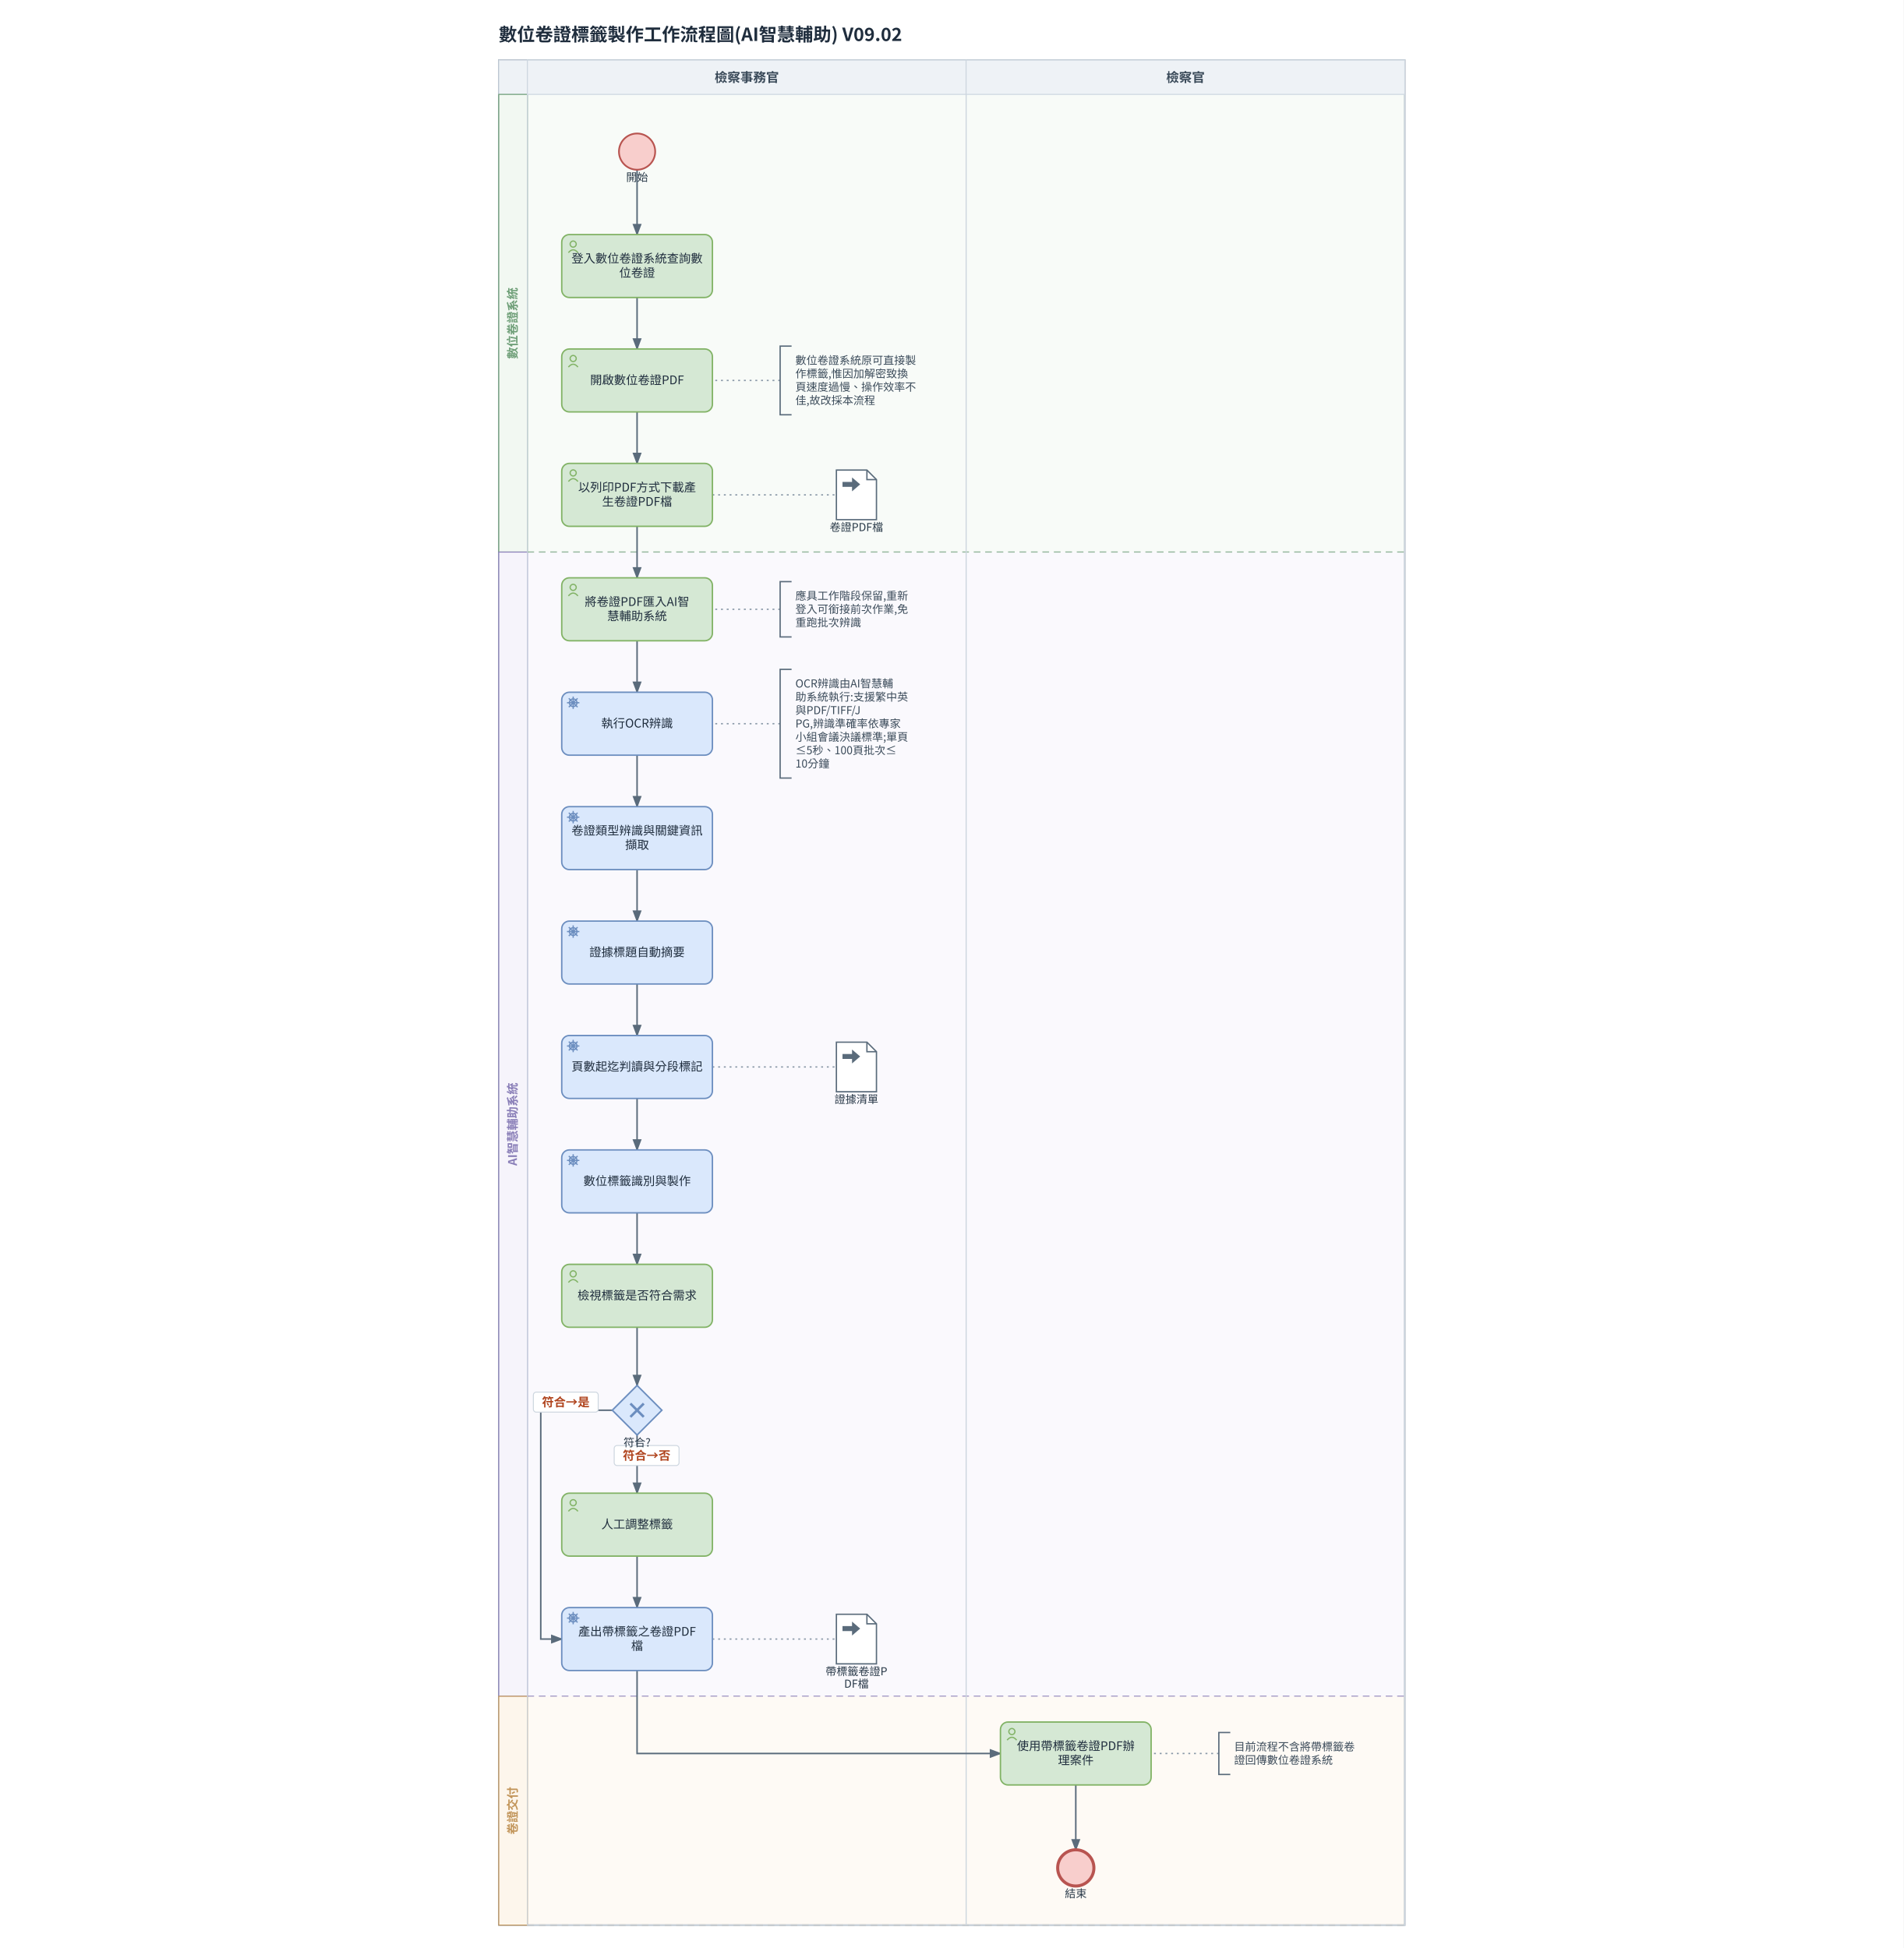
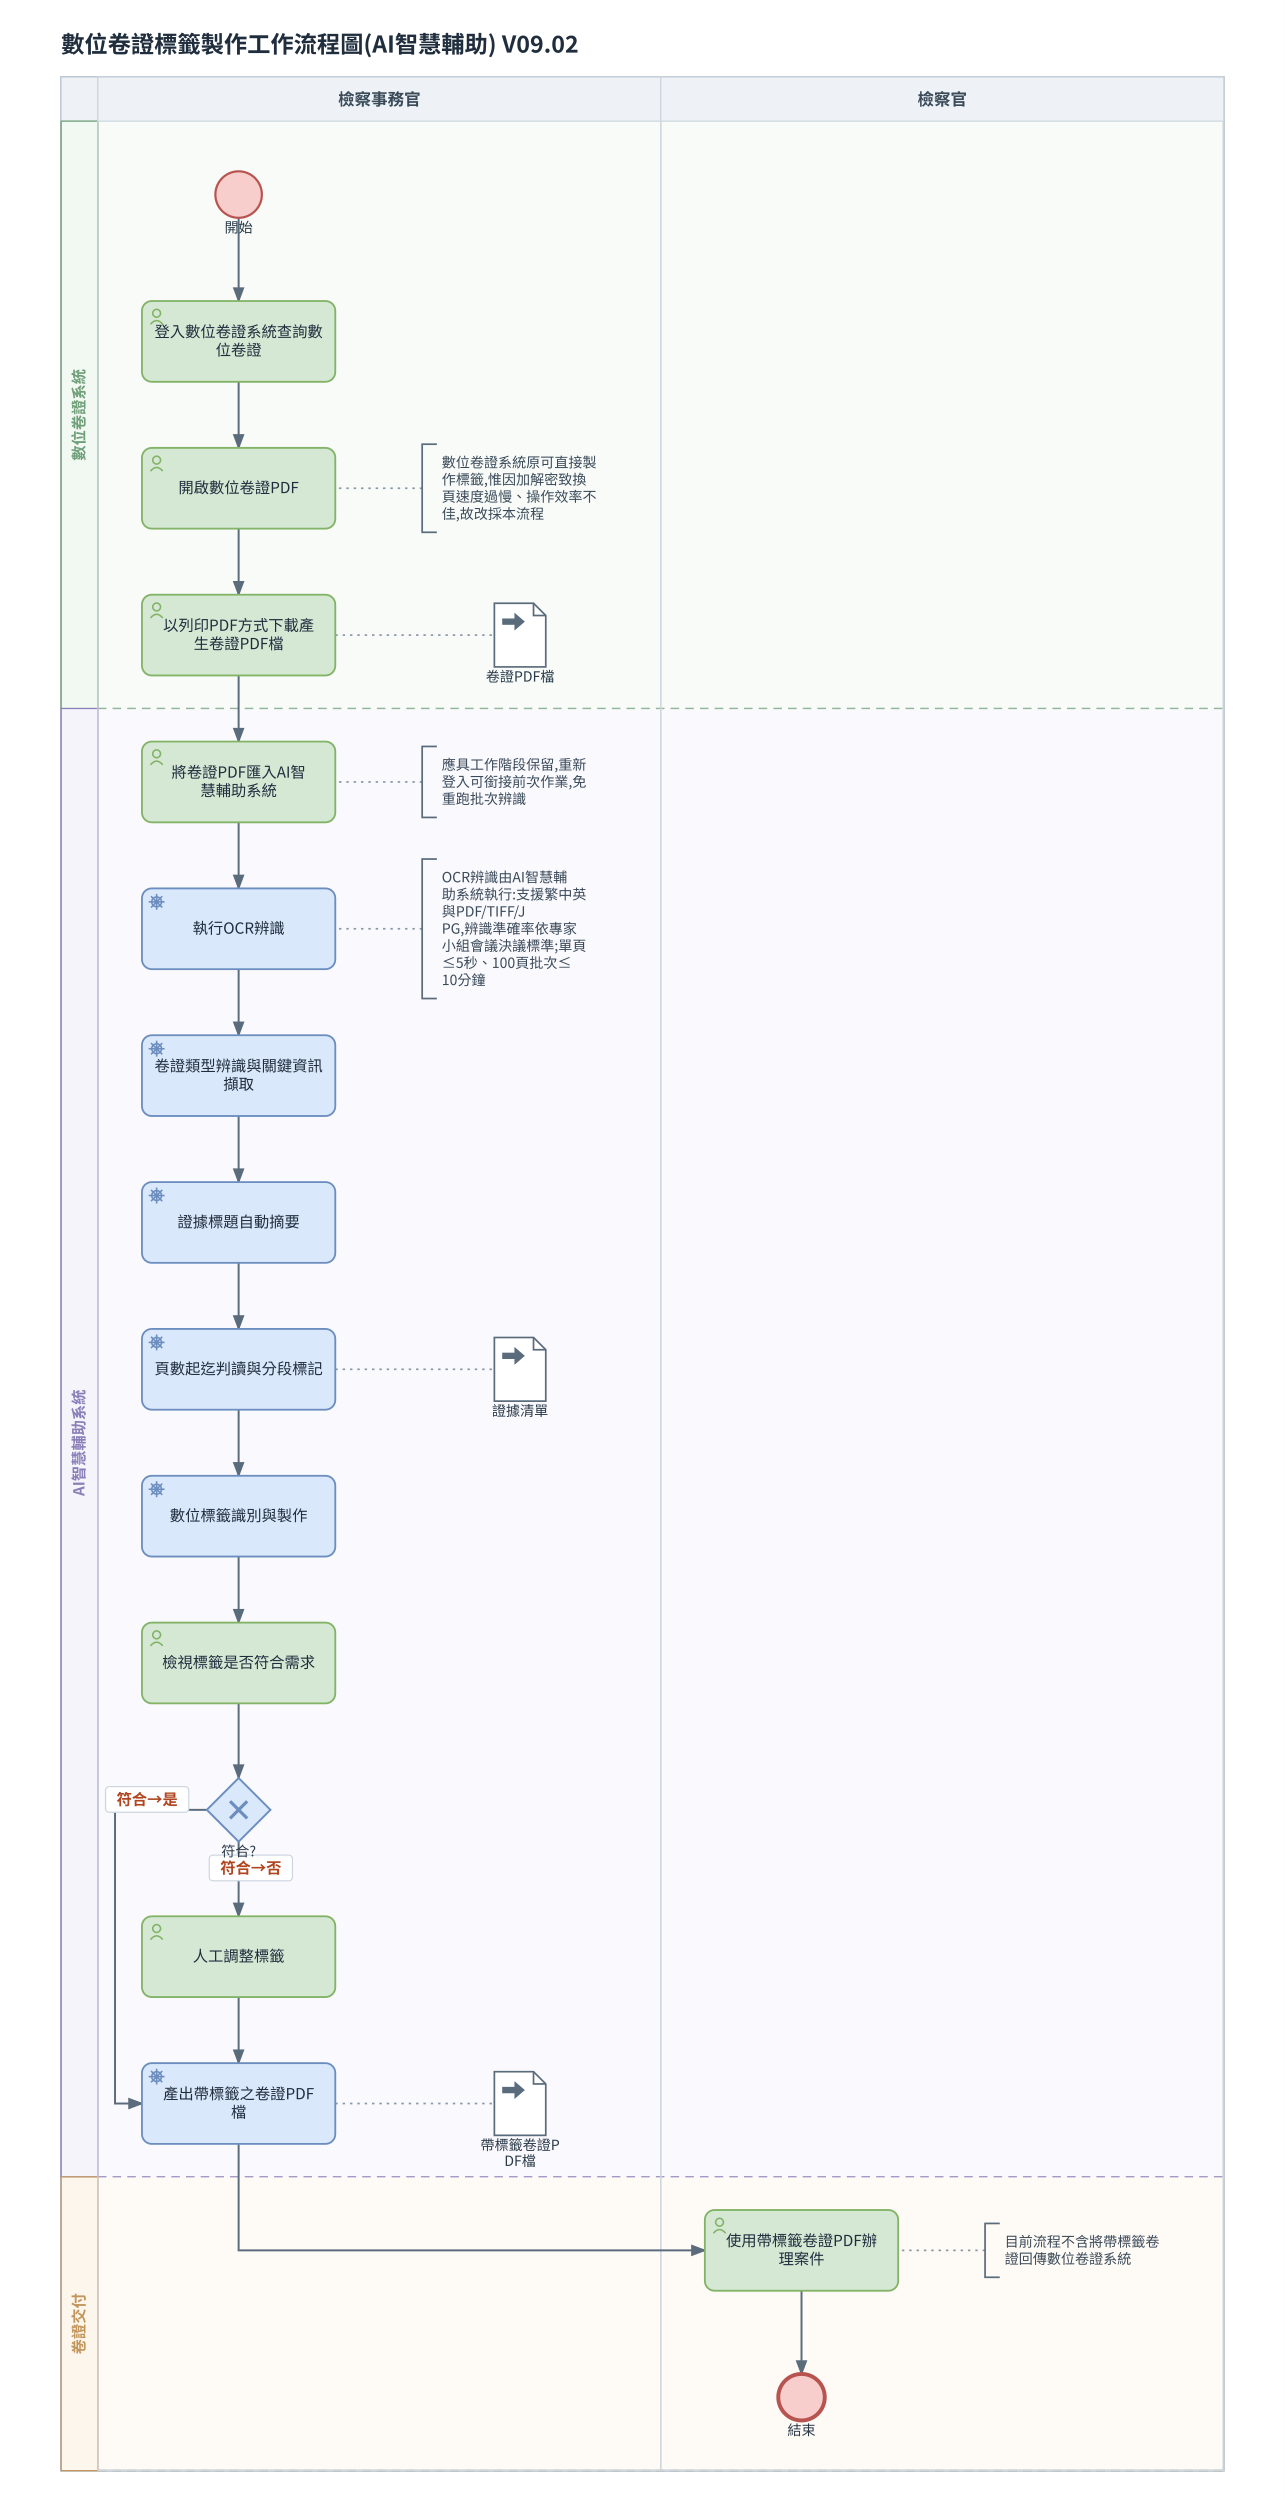
- <svg xmlns="http://www.w3.org/2000/svg" role="img" aria-label="數位卷證標籤製作工作流程圖(AI智慧輔助) V09.02" viewBox="-383 7 1996 2043" data-pad="capped" font-family="Microsoft JhengHei, PingFang TC, Noto Sans CJK TC, sans-serif">
-   <rect x="-383" y="7" width="1996" height="2043" fill="#ffffff" />
+ <svg xmlns="http://www.w3.org/2000/svg" role="img" aria-label="數位卷證標籤製作工作流程圖(AI智慧輔助) V09.02" viewBox="90 7 1050 2043" width="1050" height="2043" data-pad="capped" font-family="Microsoft JhengHei, PingFang TC, Noto Sans CJK TC, sans-serif">
+   <rect x="90" y="7" width="1050" height="2043" fill="#ffffff" />
  <text x="140" y="50" font-size="19" font-weight="bold" fill="#1f2d3d">數位卷證標籤製作工作流程圖(AI智慧輔助) V09.02</text>
  <defs>
    <marker id="arr" markerWidth="9" markerHeight="9" refX="7" refY="3" orient="auto" markerUnits="strokeWidth">
      <path d="M0,0 L8,3 L0,6 Z" fill="#5a6b7b" />
    </marker>
    <marker id="mfarr" markerWidth="11" markerHeight="11" refX="8" refY="4" orient="auto" markerUnits="strokeWidth">
      <path d="M0,0 L8,4 L0,8" fill="none" stroke="#6b7b8b" stroke-width="1.3" />
    </marker>
    <marker id="mfdot" markerWidth="10" markerHeight="10" refX="5" refY="5" orient="auto" markerUnits="strokeWidth">
      <circle cx="5" cy="5" r="3.2" fill="#fff" stroke="#6b7b8b" stroke-width="1.3" />
    </marker>
  </defs>
  <rect x="170" y="106" width="920" height="480" fill="#f2f8f2" fill-opacity="0.55" stroke="none" />
  <line x1="170" y1="586" x2="1090" y2="586" stroke="#6f9f78" stroke-width="1.2" stroke-dasharray="7 5" />
  <rect x="170" y="586" width="920" height="1200" fill="#f6f4fb" fill-opacity="0.55" stroke="none" />
  <line x1="170" y1="1786" x2="1090" y2="1786" stroke="#8a7fb8" stroke-width="1.2" stroke-dasharray="7 5" />
  <rect x="170" y="1786" width="920" height="240" fill="#fdf6ec" fill-opacity="0.55" stroke="none" />
  <line x1="170" y1="2026" x2="1090" y2="2026" stroke="#c2955a" stroke-width="1.2" stroke-dasharray="7 5" />
  <rect x="140" y="70" width="950" height="1956" fill="none" stroke="#9aa7b4" stroke-width="1.5" />
  <rect x="140" y="70" width="30" height="36" fill="#eef2f6" stroke="#cdd6df" />
  <rect x="140" y="106" width="30" height="480" fill="#f2f8f2" stroke="#6f9f78" stroke-width="1" />
  <text x="159.0" y="346.0" font-size="12.5" font-weight="bold" fill="#6f9f78" text-anchor="middle" transform="rotate(-90 159.0 346.0)">數位卷證系統</text>
  <rect x="140" y="586" width="30" height="1200" fill="#f6f4fb" stroke="#8a7fb8" stroke-width="1" />
  <text x="159.0" y="1186.0" font-size="12.5" font-weight="bold" fill="#8a7fb8" text-anchor="middle" transform="rotate(-90 159.0 1186.0)">AI智慧輔助系統</text>
  <rect x="140" y="1786" width="30" height="240" fill="#fdf6ec" stroke="#c2955a" stroke-width="1" />
  <text x="159.0" y="1906.0" font-size="12.5" font-weight="bold" fill="#c2955a" text-anchor="middle" transform="rotate(-90 159.0 1906.0)">卷證交付</text>
  <rect x="170" y="70" width="460" height="1956" fill="none" stroke="#cdd6df" />
  <rect x="170" y="70" width="460" height="36" fill="#eef2f6" stroke="#cdd6df" />
  <text x="400.0" y="93" font-size="13.5" font-weight="bold" fill="#3a4a59" text-anchor="middle">檢察事務官</text>
  <rect x="630" y="70" width="460" height="1956" fill="none" stroke="#cdd6df" />
  <rect x="630" y="70" width="460" height="36" fill="#eef2f6" stroke="#cdd6df" />
  <text x="860.0" y="93" font-size="13.5" font-weight="bold" fill="#3a4a59" text-anchor="middle">檢察官</text>
  <path d="M285,185 L285,253" fill="none" stroke="#5a6b7b" stroke-width="1.6" marker-end="url(#arr)" />
  <path d="M285,319 L285,373" fill="none" stroke="#5a6b7b" stroke-width="1.6" marker-end="url(#arr)" />
  <path d="M285,439 L285,493" fill="none" stroke="#5a6b7b" stroke-width="1.6" marker-end="url(#arr)" />
  <path d="M285,559 L285,613" fill="none" stroke="#5a6b7b" stroke-width="1.6" marker-end="url(#arr)" />
  <path d="M285,679 L285,733" fill="none" stroke="#5a6b7b" stroke-width="1.6" marker-end="url(#arr)" />
  <path d="M285,799 L285,853" fill="none" stroke="#5a6b7b" stroke-width="1.6" marker-end="url(#arr)" />
  <path d="M285,919 L285,973" fill="none" stroke="#5a6b7b" stroke-width="1.6" marker-end="url(#arr)" />
  <path d="M285,1039 L285,1093" fill="none" stroke="#5a6b7b" stroke-width="1.6" marker-end="url(#arr)" />
  <path d="M285,1159 L285,1213" fill="none" stroke="#5a6b7b" stroke-width="1.6" marker-end="url(#arr)" />
  <path d="M285,1279 L285,1333" fill="none" stroke="#5a6b7b" stroke-width="1.6" marker-end="url(#arr)" />
  <path d="M285,1399 L285,1460" fill="none" stroke="#5a6b7b" stroke-width="1.6" marker-end="url(#arr)" />
  <path d="M259,1486 L184,1486 L184,1726 L206,1726" fill="none" stroke="#5a6b7b" stroke-width="1.6" marker-end="url(#arr)" />
  <rect x="176.25" y="1467.0" width="68" height="21" fill="#fff" stroke="#cdd6df" rx="3" />
  <text x="210.25" y="1482.0" font-size="12.5" fill="#b0451f" text-anchor="middle" font-weight="bold">符合→是</text>
  <path d="M285,1512 L285,1573" fill="none" stroke="#5a6b7b" stroke-width="1.6" marker-end="url(#arr)" />
  <rect x="261.0" y="1523" width="68" height="21" fill="#fff" stroke="#cdd6df" rx="3" />
  <text x="295.0" y="1538" font-size="12.5" fill="#b0451f" text-anchor="middle" font-weight="bold">符合→否</text>
  <path d="M285,1639 L285,1693" fill="none" stroke="#5a6b7b" stroke-width="1.6" marker-end="url(#arr)" />
  <path d="M285,1759 L285,1846 L666,1846" fill="none" stroke="#5a6b7b" stroke-width="1.6" marker-end="url(#arr)" />
  <path d="M745,1879 L745,1947" fill="none" stroke="#5a6b7b" stroke-width="1.6" marker-end="url(#arr)" />
  <path d="M364,526 L494,526" fill="none" stroke="#8a99a8" stroke-width="1.4" stroke-dasharray="2,4" />
  <path d="M364,1726 L494,1726" fill="none" stroke="#8a99a8" stroke-width="1.4" stroke-dasharray="2,4" />
  <path d="M364,1126 L494,1126" fill="none" stroke="#8a99a8" stroke-width="1.4" stroke-dasharray="2,4" />
  <path d="M435,406 L364,406" fill="none" stroke="#8a99a8" stroke-width="1.4" stroke-dasharray="2,4" />
  <path d="M895,1846 L824,1846" fill="none" stroke="#8a99a8" stroke-width="1.4" stroke-dasharray="2,4" />
  <path d="M435,766 L364,766" fill="none" stroke="#8a99a8" stroke-width="1.4" stroke-dasharray="2,4" />
  <path d="M435,646 L364,646" fill="none" stroke="#8a99a8" stroke-width="1.4" stroke-dasharray="2,4" />
  <circle cx="285.0" cy="166.0" r="19.0" fill="#f8cecc" stroke="#b85450" stroke-width="1.8" />
  <text x="285.0" y="197" font-size="11.5" fill="#2a3a49" text-anchor="middle">開始</text>
  <rect x="206" y="253" width="158" height="66" rx="8" fill="#d5e8d4" stroke="#82b366" stroke-width="1.5" />
  <circle cx="218" cy="263" r="3.2" fill="none" stroke="#82b366" stroke-width="1.3" />
  <path d="M213,272 Q218,266 223,272" fill="none" stroke="#82b366" stroke-width="1.3" />
  <text x="285.0" y="282.5" font-size="12.5" fill="#1f2d3d" text-anchor="middle">登入數位卷證系統查詢數</text>
  <text x="285.0" y="297.5" font-size="12.5" fill="#1f2d3d" text-anchor="middle">位卷證</text>
  <rect x="206" y="373" width="158" height="66" rx="8" fill="#d5e8d4" stroke="#82b366" stroke-width="1.5" />
  <circle cx="218" cy="383" r="3.2" fill="none" stroke="#82b366" stroke-width="1.3" />
  <path d="M213,392 Q218,386 223,392" fill="none" stroke="#82b366" stroke-width="1.3" />
  <text x="285.0" y="410.0" font-size="12.5" fill="#1f2d3d" text-anchor="middle">開啟數位卷證PDF</text>
  <rect x="206" y="493" width="158" height="66" rx="8" fill="#d5e8d4" stroke="#82b366" stroke-width="1.5" />
  <circle cx="218" cy="503" r="3.2" fill="none" stroke="#82b366" stroke-width="1.3" />
  <path d="M213,512 Q218,506 223,512" fill="none" stroke="#82b366" stroke-width="1.3" />
  <text x="285.0" y="522.5" font-size="12.5" fill="#1f2d3d" text-anchor="middle">以列印PDF方式下載產</text>
  <text x="285.0" y="537.5" font-size="12.5" fill="#1f2d3d" text-anchor="middle">生卷證PDF檔</text>
  <rect x="206" y="613" width="158" height="66" rx="8" fill="#d5e8d4" stroke="#82b366" stroke-width="1.5" />
  <circle cx="218" cy="623" r="3.2" fill="none" stroke="#82b366" stroke-width="1.3" />
  <path d="M213,632 Q218,626 223,632" fill="none" stroke="#82b366" stroke-width="1.3" />
  <text x="285.0" y="642.5" font-size="12.5" fill="#1f2d3d" text-anchor="middle">將卷證PDF匯入AI智</text>
  <text x="285.0" y="657.5" font-size="12.5" fill="#1f2d3d" text-anchor="middle">慧輔助系統</text>
  <rect x="206" y="733" width="158" height="66" rx="8" fill="#dae8fc" stroke="#6c8ebf" stroke-width="1.5" />
  <circle cx="218" cy="744" r="4" fill="none" stroke="#6c8ebf" stroke-width="1.3" />
  <path d="M218,744 l6.5,0.0 M218,744 l-6.5,0.0 M218,744 l0.0,6.5 M218,744 l0.0,-6.5 M218,744 l4.595,4.595 M218,744 l-4.595,4.595 M218,744 l4.595,-4.595 M218,744 l-4.595,-4.595 " stroke="#6c8ebf" stroke-width="1.3" fill="none" />
  <text x="285.0" y="770.0" font-size="12.5" fill="#1f2d3d" text-anchor="middle">執行OCR辨識</text>
  <rect x="206" y="853" width="158" height="66" rx="8" fill="#dae8fc" stroke="#6c8ebf" stroke-width="1.5" />
  <circle cx="218" cy="864" r="4" fill="none" stroke="#6c8ebf" stroke-width="1.3" />
  <path d="M218,864 l6.5,0.0 M218,864 l-6.5,0.0 M218,864 l0.0,6.5 M218,864 l0.0,-6.5 M218,864 l4.595,4.595 M218,864 l-4.595,4.595 M218,864 l4.595,-4.595 M218,864 l-4.595,-4.595 " stroke="#6c8ebf" stroke-width="1.3" fill="none" />
  <text x="285.0" y="882.5" font-size="12.5" fill="#1f2d3d" text-anchor="middle">卷證類型辨識與關鍵資訊</text>
  <text x="285.0" y="897.5" font-size="12.5" fill="#1f2d3d" text-anchor="middle">擷取</text>
  <rect x="206" y="973" width="158" height="66" rx="8" fill="#dae8fc" stroke="#6c8ebf" stroke-width="1.5" />
  <circle cx="218" cy="984" r="4" fill="none" stroke="#6c8ebf" stroke-width="1.3" />
  <path d="M218,984 l6.5,0.0 M218,984 l-6.5,0.0 M218,984 l0.0,6.5 M218,984 l0.0,-6.5 M218,984 l4.595,4.595 M218,984 l-4.595,4.595 M218,984 l4.595,-4.595 M218,984 l-4.595,-4.595 " stroke="#6c8ebf" stroke-width="1.3" fill="none" />
  <text x="285.0" y="1010.0" font-size="12.5" fill="#1f2d3d" text-anchor="middle">證據標題自動摘要</text>
  <rect x="206" y="1093" width="158" height="66" rx="8" fill="#dae8fc" stroke="#6c8ebf" stroke-width="1.5" />
  <circle cx="218" cy="1104" r="4" fill="none" stroke="#6c8ebf" stroke-width="1.3" />
  <path d="M218,1104 l6.5,0.0 M218,1104 l-6.5,0.0 M218,1104 l0.0,6.5 M218,1104 l0.0,-6.5 M218,1104 l4.595,4.595 M218,1104 l-4.595,4.595 M218,1104 l4.595,-4.595 M218,1104 l-4.595,-4.595 " stroke="#6c8ebf" stroke-width="1.3" fill="none" />
  <text x="285.0" y="1130.0" font-size="12.5" fill="#1f2d3d" text-anchor="middle">頁數起迄判讀與分段標記</text>
  <rect x="206" y="1213" width="158" height="66" rx="8" fill="#dae8fc" stroke="#6c8ebf" stroke-width="1.5" />
  <circle cx="218" cy="1224" r="4" fill="none" stroke="#6c8ebf" stroke-width="1.3" />
  <path d="M218,1224 l6.5,0.0 M218,1224 l-6.5,0.0 M218,1224 l0.0,6.5 M218,1224 l0.0,-6.5 M218,1224 l4.595,4.595 M218,1224 l-4.595,4.595 M218,1224 l4.595,-4.595 M218,1224 l-4.595,-4.595 " stroke="#6c8ebf" stroke-width="1.3" fill="none" />
  <text x="285.0" y="1250.0" font-size="12.5" fill="#1f2d3d" text-anchor="middle">數位標籤識別與製作</text>
  <rect x="206" y="1333" width="158" height="66" rx="8" fill="#d5e8d4" stroke="#82b366" stroke-width="1.5" />
  <circle cx="218" cy="1343" r="3.2" fill="none" stroke="#82b366" stroke-width="1.3" />
  <path d="M213,1352 Q218,1346 223,1352" fill="none" stroke="#82b366" stroke-width="1.3" />
  <text x="285.0" y="1370.0" font-size="12.5" fill="#1f2d3d" text-anchor="middle">檢視標籤是否符合需求</text>
  <polygon points="285.0,1460 311,1486.0 285.0,1512 259,1486.0" fill="#dae8fc" stroke="#6c8ebf" stroke-width="1.6" />
  <path d="M278.0,1479.0 L292.0,1493.0 M278.0,1493.0 L292.0,1479.0" stroke="#6c8ebf" stroke-width="2.6" fill="none" />
  <text x="285.0" y="1524" font-size="11.5" fill="#2a3a49" text-anchor="middle">符合?</text>
  <rect x="206" y="1573" width="158" height="66" rx="8" fill="#d5e8d4" stroke="#82b366" stroke-width="1.5" />
  <circle cx="218" cy="1583" r="3.2" fill="none" stroke="#82b366" stroke-width="1.3" />
  <path d="M213,1592 Q218,1586 223,1592" fill="none" stroke="#82b366" stroke-width="1.3" />
  <text x="285.0" y="1610.0" font-size="12.5" fill="#1f2d3d" text-anchor="middle">人工調整標籤</text>
  <rect x="206" y="1693" width="158" height="66" rx="8" fill="#dae8fc" stroke="#6c8ebf" stroke-width="1.5" />
  <circle cx="218" cy="1704" r="4" fill="none" stroke="#6c8ebf" stroke-width="1.3" />
  <path d="M218,1704 l6.5,0.0 M218,1704 l-6.5,0.0 M218,1704 l0.0,6.5 M218,1704 l0.0,-6.5 M218,1704 l4.595,4.595 M218,1704 l-4.595,4.595 M218,1704 l4.595,-4.595 M218,1704 l-4.595,-4.595 " stroke="#6c8ebf" stroke-width="1.3" fill="none" />
  <text x="285.0" y="1722.5" font-size="12.5" fill="#1f2d3d" text-anchor="middle">產出帶標籤之卷證PDF</text>
  <text x="285.0" y="1737.5" font-size="12.5" fill="#1f2d3d" text-anchor="middle">檔</text>
  <rect x="666" y="1813" width="158" height="66" rx="8" fill="#d5e8d4" stroke="#82b366" stroke-width="1.5" />
  <circle cx="678" cy="1823" r="3.2" fill="none" stroke="#82b366" stroke-width="1.3" />
  <path d="M673,1832 Q678,1826 683,1832" fill="none" stroke="#82b366" stroke-width="1.3" />
  <text x="745.0" y="1842.5" font-size="12.5" fill="#1f2d3d" text-anchor="middle">使用帶標籤卷證PDF辦</text>
  <text x="745.0" y="1857.5" font-size="12.5" fill="#1f2d3d" text-anchor="middle">理案件</text>
  <circle cx="745.0" cy="1966.0" r="19.0" fill="#f8cecc" stroke="#b85450" stroke-width="3.2" />
  <text x="745.0" y="1997" font-size="11.5" fill="#2a3a49" text-anchor="middle">結束</text>
  <path d="M494,500 L526,500 L536,510 L536,552 L494,552 Z" fill="#ffffff" stroke="#5a6b7b" stroke-width="1.4" />
  <path d="M526,500 L526,510 L536,510" fill="none" stroke="#5a6b7b" stroke-width="1.4" />
  <path d="M501,513 L511,513 L511,509 L518,515 L511,521 L511,517 L501,517 Z" fill="#5a6b7b" stroke="#5a6b7b" stroke-width="1.2" />
  <text x="515.0" y="564" font-size="11.5" fill="#2a3a49" text-anchor="middle">卷證PDF檔</text>
  <path d="M494,1700 L526,1700 L536,1710 L536,1752 L494,1752 Z" fill="#ffffff" stroke="#5a6b7b" stroke-width="1.4" />
  <path d="M526,1700 L526,1710 L536,1710" fill="none" stroke="#5a6b7b" stroke-width="1.4" />
  <path d="M501,1713 L511,1713 L511,1709 L518,1715 L511,1721 L511,1717 L501,1717 Z" fill="#5a6b7b" stroke="#5a6b7b" stroke-width="1.2" />
  <text x="515.0" y="1764" font-size="11.5" fill="#2a3a49" text-anchor="middle">帶標籤卷證P</text>
  <text x="515.0" y="1777" font-size="11.5" fill="#2a3a49" text-anchor="middle">DF檔</text>
  <path d="M494,1100 L526,1100 L536,1110 L536,1152 L494,1152 Z" fill="#ffffff" stroke="#5a6b7b" stroke-width="1.4" />
  <path d="M526,1100 L526,1110 L536,1110" fill="none" stroke="#5a6b7b" stroke-width="1.4" />
  <path d="M501,1113 L511,1113 L511,1109 L518,1115 L511,1121 L511,1117 L501,1117 Z" fill="#5a6b7b" stroke="#5a6b7b" stroke-width="1.2" />
  <text x="515.0" y="1164" font-size="11.5" fill="#2a3a49" text-anchor="middle">證據清單</text>
  <path d="M447,370 L435,370 L435,442 L447,442" fill="none" stroke="#5a6b7b" stroke-width="1.4" />
  <text x="451" y="389.0" font-size="11.5" fill="#3a4a59">數位卷證系統原可直接製</text>
  <text x="451" y="403.0" font-size="11.5" fill="#3a4a59">作標籤,惟因加解密致換</text>
  <text x="451" y="417.0" font-size="11.5" fill="#3a4a59">頁速度過慢、操作效率不</text>
  <text x="451" y="431.0" font-size="11.5" fill="#3a4a59">佳,故改採本流程</text>
  <path d="M907,1824 L895,1824 L895,1868 L907,1868" fill="none" stroke="#5a6b7b" stroke-width="1.4" />
  <text x="911" y="1843.0" font-size="11.5" fill="#3a4a59">目前流程不含將帶標籤卷</text>
  <text x="911" y="1857.0" font-size="11.5" fill="#3a4a59">證回傳數位卷證系統</text>
  <path d="M447,709 L435,709 L435,823 L447,823" fill="none" stroke="#5a6b7b" stroke-width="1.4" />
  <text x="451" y="728.0" font-size="11.5" fill="#3a4a59">OCR辨識由AI智慧輔</text>
  <text x="451" y="742.0" font-size="11.5" fill="#3a4a59">助系統執行:支援繁中英</text>
  <text x="451" y="756.0" font-size="11.5" fill="#3a4a59">與PDF/TIFF/J</text>
  <text x="451" y="770.0" font-size="11.5" fill="#3a4a59">PG,辨識準確率依專家</text>
  <text x="451" y="784.0" font-size="11.5" fill="#3a4a59">小組會議決議標準;單頁</text>
  <text x="451" y="798.0" font-size="11.5" fill="#3a4a59">≤5秒、100頁批次≤</text>
  <text x="451" y="812.0" font-size="11.5" fill="#3a4a59">10分鐘</text>
  <path d="M447,617 L435,617 L435,675 L447,675" fill="none" stroke="#5a6b7b" stroke-width="1.4" />
  <text x="451" y="636.0" font-size="11.5" fill="#3a4a59">應具工作階段保留,重新</text>
  <text x="451" y="650.0" font-size="11.5" fill="#3a4a59">登入可銜接前次作業,免</text>
  <text x="451" y="664.0" font-size="11.5" fill="#3a4a59">重跑批次辨識</text>
</svg>
